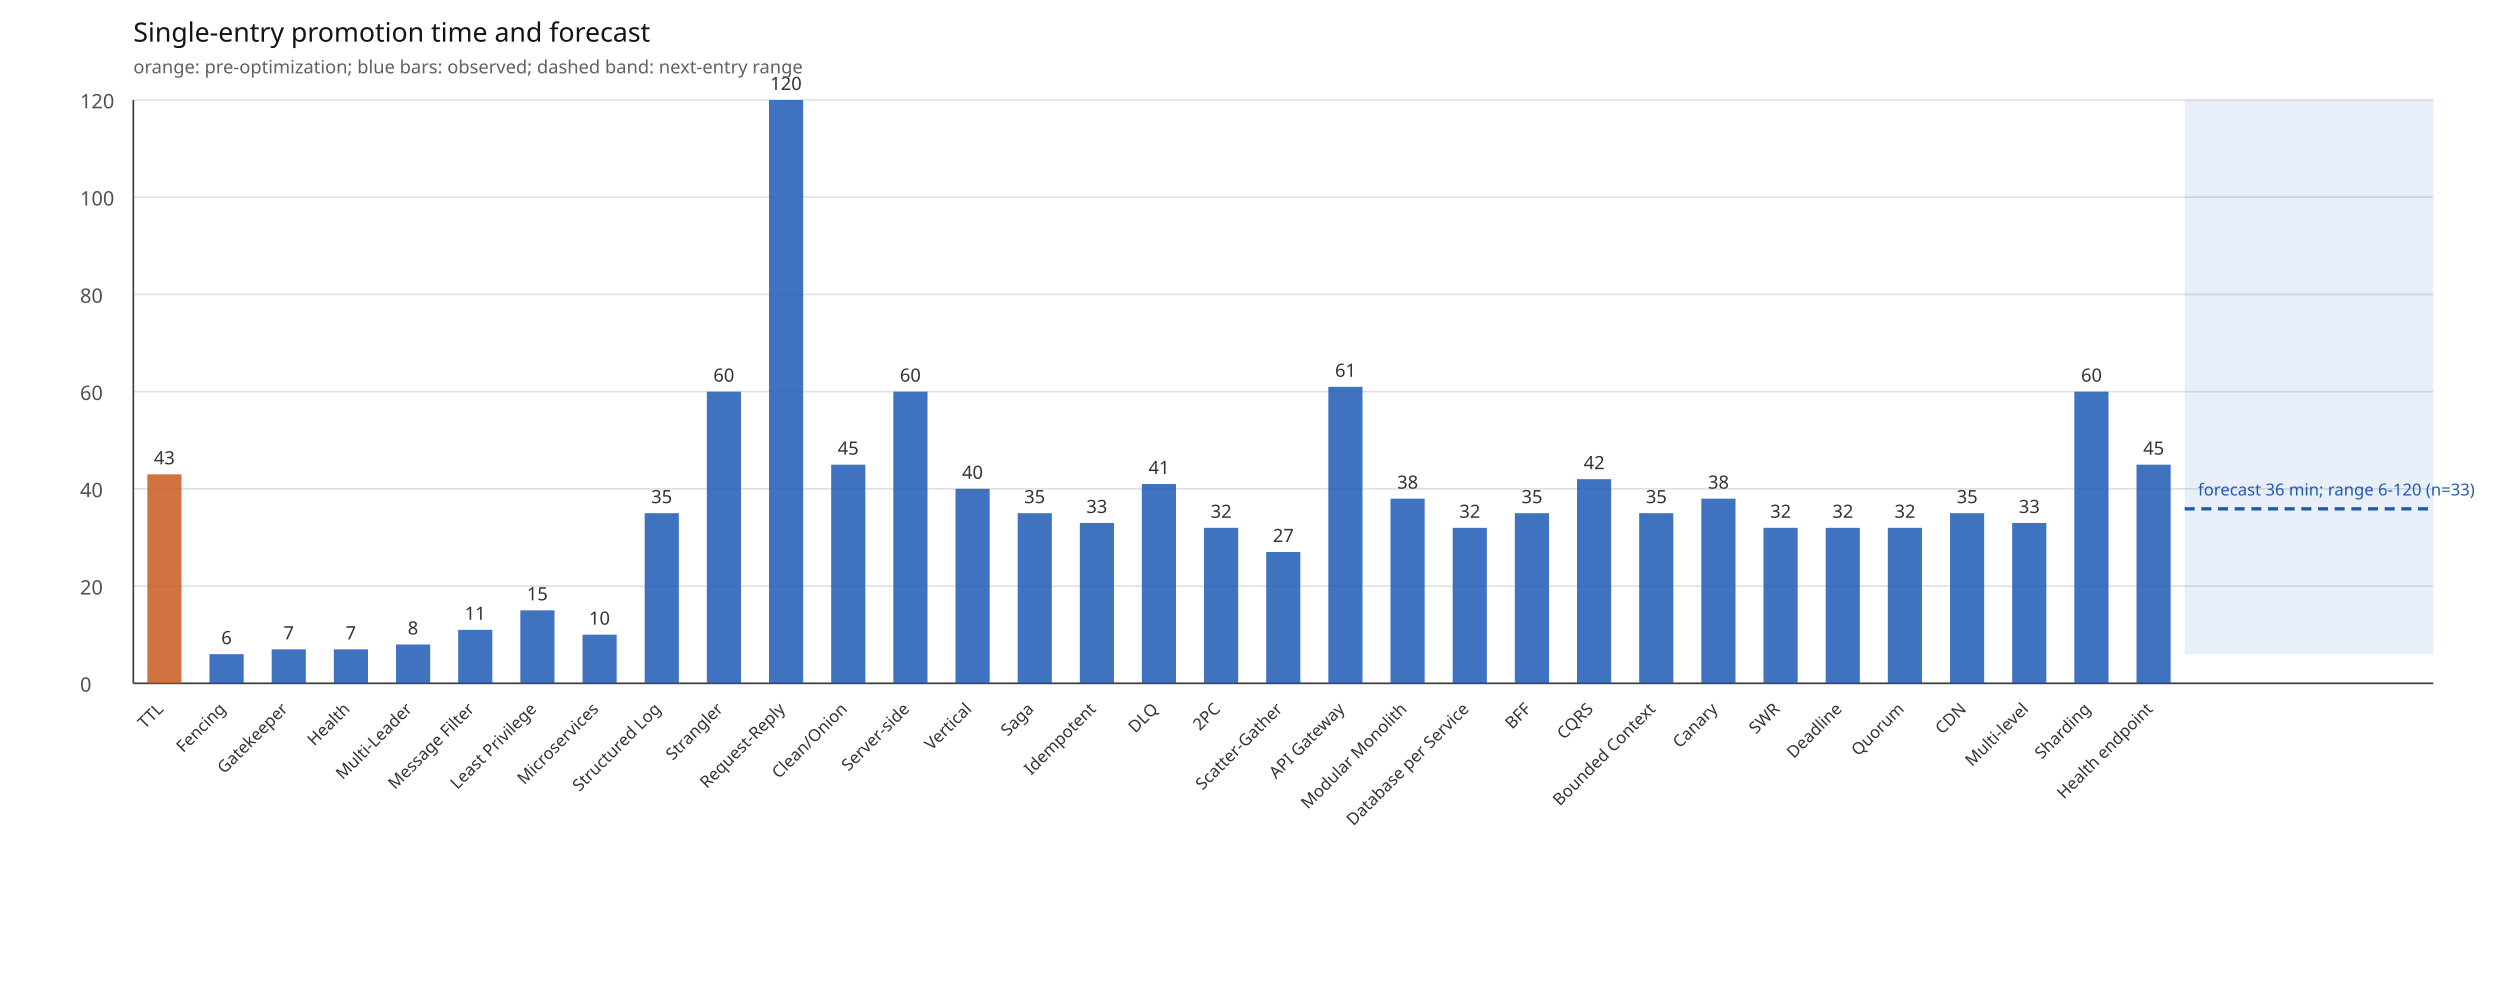
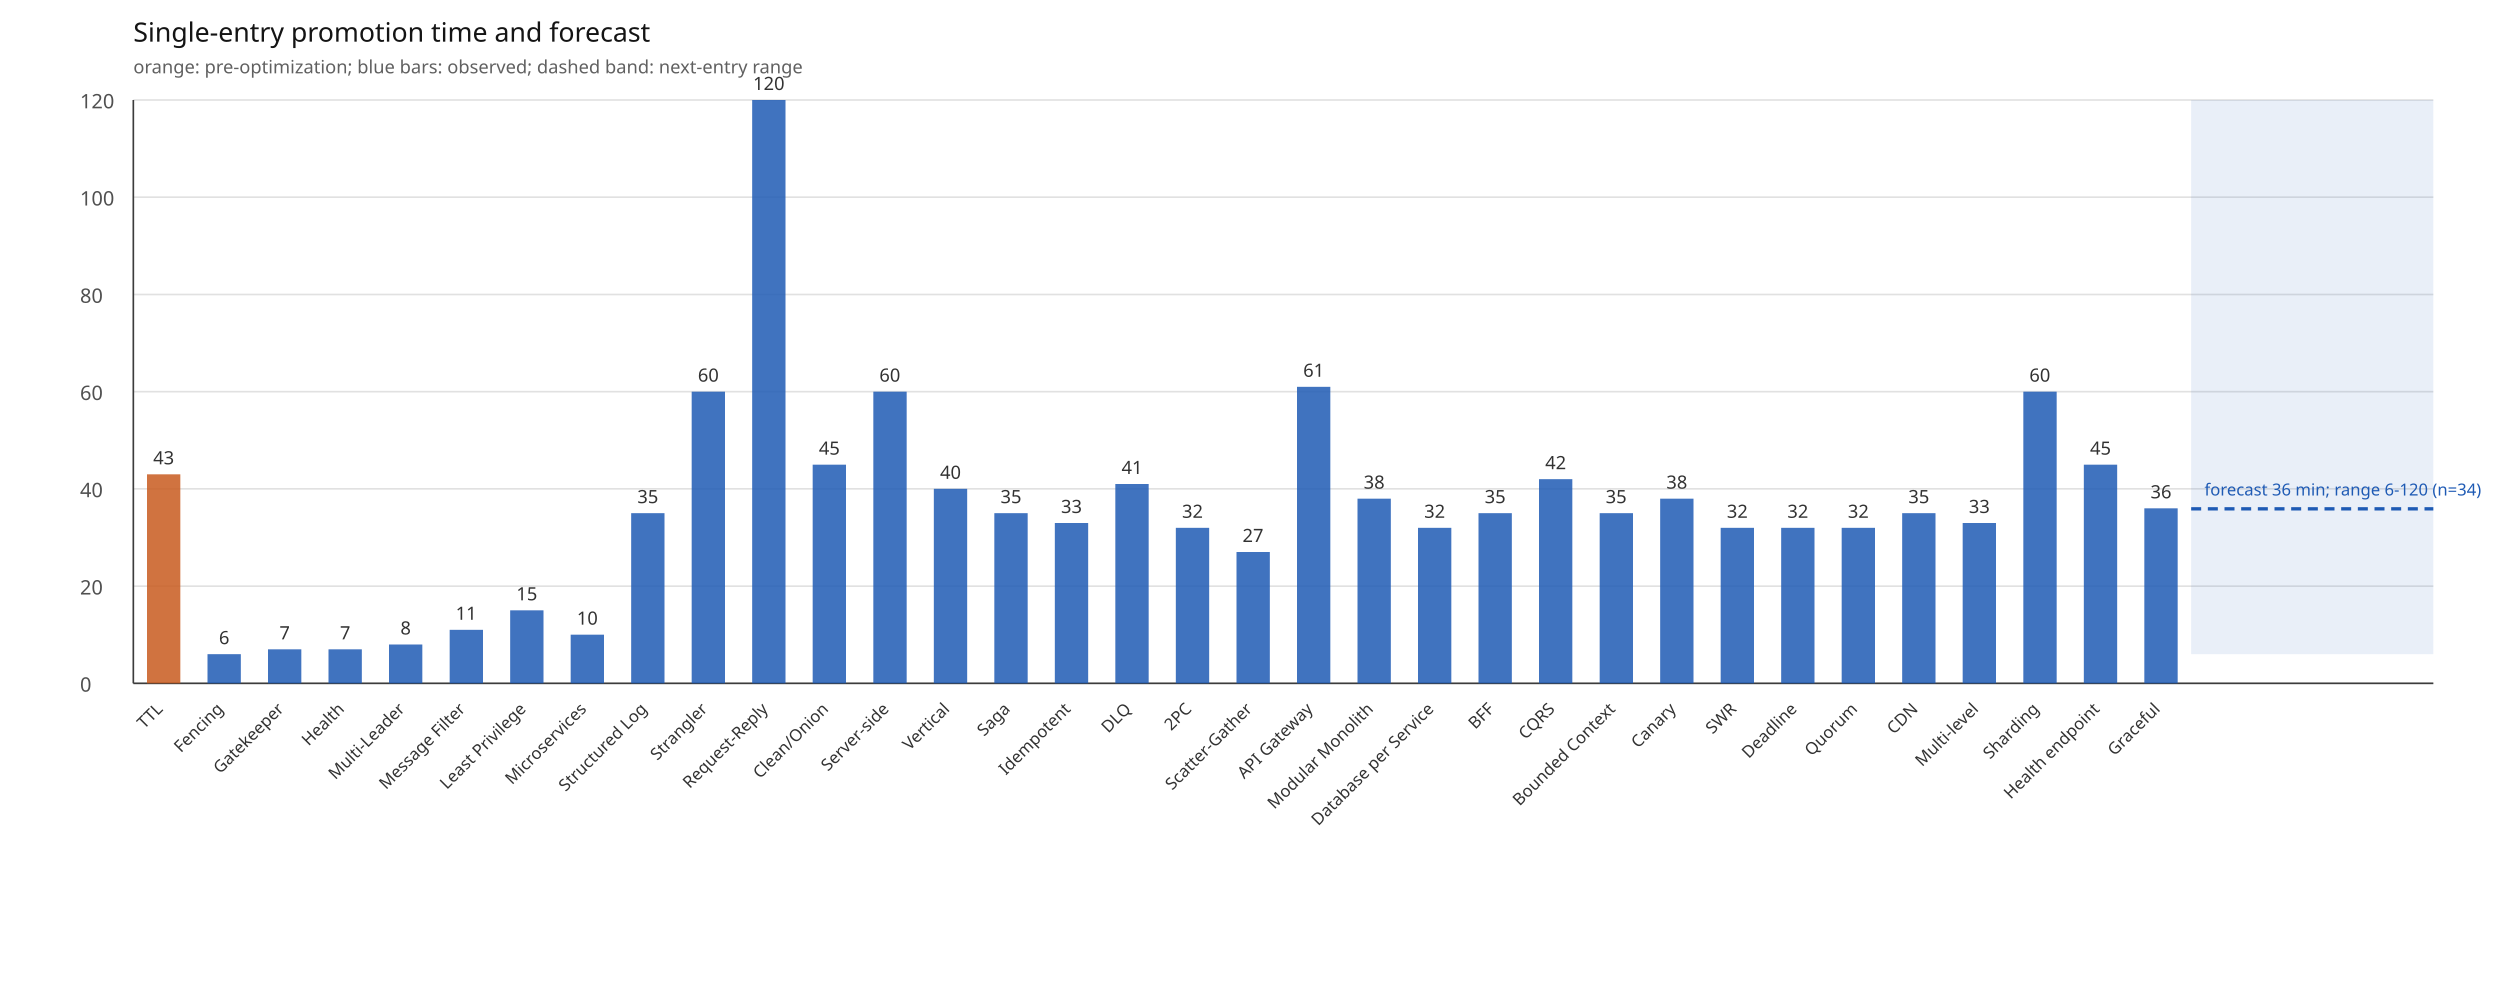
<svg xmlns="http://www.w3.org/2000/svg" width="1500" height="600" viewBox="0 0 1500 600">
  <rect width="100%" height="100%" fill="white" />
  <line x1="80" y1="410.0" x2="1460" y2="410.0" stroke="#e1e1e1" />
  <text x="48" y="415.0" font-family="Verdana" font-size="12" fill="#505050">0</text>
  <line x1="80" y1="351.7" x2="1460" y2="351.7" stroke="#e1e1e1" />
  <text x="48" y="356.7" font-family="Verdana" font-size="12" fill="#505050">20</text>
  <line x1="80" y1="293.3" x2="1460" y2="293.3" stroke="#e1e1e1" />
  <text x="48" y="298.3" font-family="Verdana" font-size="12" fill="#505050">40</text>
  <line x1="80" y1="235.0" x2="1460" y2="235.0" stroke="#e1e1e1" />
  <text x="48" y="240.0" font-family="Verdana" font-size="12" fill="#505050">60</text>
  <line x1="80" y1="176.7" x2="1460" y2="176.7" stroke="#e1e1e1" />
  <text x="48" y="181.7" font-family="Verdana" font-size="12" fill="#505050">80</text>
  <line x1="80" y1="118.3" x2="1460" y2="118.3" stroke="#e1e1e1" />
  <text x="48" y="123.3" font-family="Verdana" font-size="12" fill="#505050">100</text>
  <line x1="80" y1="60.0" x2="1460" y2="60.0" stroke="#e1e1e1" />
  <text x="48" y="65.0" font-family="Verdana" font-size="12" fill="#505050">120</text>
  <line x1="80" y1="60" x2="80" y2="410" stroke="#3c3c3c" />
  <line x1="80" y1="410" x2="1460" y2="410" stroke="#3c3c3c" />
-   <rect x="1310.8" y="60.0" width="149.2" height="332.5" fill="#1e5ab4" opacity="0.10" />
-   <line x1="1310.8" y1="305.3" x2="1460.0" y2="305.3" stroke="#1e5ab4" stroke-width="2" stroke-dasharray="6 4" />
-   <text x="1318.8" y="297.3" font-family="Verdana" font-size="10" fill="#1e5ab4">forecast 36 min; range 6-120 (n=33)</text>
-   <rect x="88.4" y="284.6" width="20.5" height="125.4" fill="#c85a1e" opacity="0.85" />
-   <text x="98.6" y="278.6" text-anchor="middle" font-family="Verdana" font-size="11" fill="#323232">43</text>
-   <text x="98.6" y="426.0" text-anchor="end" transform="rotate(-45 98.6 426.0)" font-family="Verdana" font-size="10" fill="#323232">TTL</text>
-   <rect x="125.7" y="392.5" width="20.5" height="17.5" fill="#1e5ab4" opacity="0.85" />
-   <text x="135.9" y="386.5" text-anchor="middle" font-family="Verdana" font-size="11" fill="#323232">6</text>
-   <text x="135.9" y="426.0" text-anchor="end" transform="rotate(-45 135.9 426.0)" font-family="Verdana" font-size="10" fill="#323232">Fencing</text>
-   <rect x="163.0" y="389.6" width="20.5" height="20.4" fill="#1e5ab4" opacity="0.85" />
-   <text x="173.2" y="383.6" text-anchor="middle" font-family="Verdana" font-size="11" fill="#323232">7</text>
-   <text x="173.2" y="426.0" text-anchor="end" transform="rotate(-45 173.2 426.0)" font-family="Verdana" font-size="10" fill="#323232">Gatekeeper</text>
-   <rect x="200.3" y="389.6" width="20.5" height="20.4" fill="#1e5ab4" opacity="0.85" />
-   <text x="210.5" y="383.6" text-anchor="middle" font-family="Verdana" font-size="11" fill="#323232">7</text>
-   <text x="210.5" y="426.0" text-anchor="end" transform="rotate(-45 210.5 426.0)" font-family="Verdana" font-size="10" fill="#323232">Health</text>
-   <rect x="237.6" y="386.7" width="20.5" height="23.3" fill="#1e5ab4" opacity="0.85" />
-   <text x="247.8" y="380.7" text-anchor="middle" font-family="Verdana" font-size="11" fill="#323232">8</text>
-   <text x="247.8" y="426.0" text-anchor="end" transform="rotate(-45 247.8 426.0)" font-family="Verdana" font-size="10" fill="#323232">Multi-Leader</text>
-   <rect x="274.9" y="377.9" width="20.5" height="32.1" fill="#1e5ab4" opacity="0.85" />
-   <text x="285.1" y="371.9" text-anchor="middle" font-family="Verdana" font-size="11" fill="#323232">11</text>
-   <text x="285.1" y="426.0" text-anchor="end" transform="rotate(-45 285.1 426.0)" font-family="Verdana" font-size="10" fill="#323232">Message Filter</text>
-   <rect x="312.2" y="366.2" width="20.5" height="43.8" fill="#1e5ab4" opacity="0.85" />
-   <text x="322.4" y="360.2" text-anchor="middle" font-family="Verdana" font-size="11" fill="#323232">15</text>
-   <text x="322.4" y="426.0" text-anchor="end" transform="rotate(-45 322.4 426.0)" font-family="Verdana" font-size="10" fill="#323232">Least Privilege</text>
-   <rect x="349.5" y="380.8" width="20.5" height="29.2" fill="#1e5ab4" opacity="0.85" />
-   <text x="359.7" y="374.8" text-anchor="middle" font-family="Verdana" font-size="11" fill="#323232">10</text>
-   <text x="359.7" y="426.0" text-anchor="end" transform="rotate(-45 359.7 426.0)" font-family="Verdana" font-size="10" fill="#323232">Microservices</text>
-   <rect x="386.8" y="307.9" width="20.5" height="102.1" fill="#1e5ab4" opacity="0.85" />
-   <text x="397.0" y="301.9" text-anchor="middle" font-family="Verdana" font-size="11" fill="#323232">35</text>
-   <text x="397.0" y="426.0" text-anchor="end" transform="rotate(-45 397.0 426.0)" font-family="Verdana" font-size="10" fill="#323232">Structured Log</text>
-   <rect x="424.1" y="235.0" width="20.5" height="175.0" fill="#1e5ab4" opacity="0.85" />
-   <text x="434.3" y="229.0" text-anchor="middle" font-family="Verdana" font-size="11" fill="#323232">60</text>
-   <text x="434.3" y="426.0" text-anchor="end" transform="rotate(-45 434.3 426.0)" font-family="Verdana" font-size="10" fill="#323232">Strangler</text>
-   <rect x="461.4" y="60.0" width="20.5" height="350.0" fill="#1e5ab4" opacity="0.85" />
-   <text x="471.6" y="54.0" text-anchor="middle" font-family="Verdana" font-size="11" fill="#323232">120</text>
-   <text x="471.6" y="426.0" text-anchor="end" transform="rotate(-45 471.6 426.0)" font-family="Verdana" font-size="10" fill="#323232">Request-Reply</text>
-   <rect x="498.7" y="278.8" width="20.5" height="131.2" fill="#1e5ab4" opacity="0.85" />
-   <text x="508.9" y="272.8" text-anchor="middle" font-family="Verdana" font-size="11" fill="#323232">45</text>
-   <text x="508.9" y="426.0" text-anchor="end" transform="rotate(-45 508.9 426.0)" font-family="Verdana" font-size="10" fill="#323232">Clean/Onion</text>
-   <rect x="536.0" y="235.0" width="20.5" height="175.0" fill="#1e5ab4" opacity="0.85" />
-   <text x="546.2" y="229.0" text-anchor="middle" font-family="Verdana" font-size="11" fill="#323232">60</text>
-   <text x="546.2" y="426.0" text-anchor="end" transform="rotate(-45 546.2 426.0)" font-family="Verdana" font-size="10" fill="#323232">Server-side</text>
-   <rect x="573.3" y="293.3" width="20.5" height="116.7" fill="#1e5ab4" opacity="0.85" />
-   <text x="583.5" y="287.3" text-anchor="middle" font-family="Verdana" font-size="11" fill="#323232">40</text>
-   <text x="583.5" y="426.0" text-anchor="end" transform="rotate(-45 583.5 426.0)" font-family="Verdana" font-size="10" fill="#323232">Vertical</text>
-   <rect x="610.6" y="307.9" width="20.5" height="102.1" fill="#1e5ab4" opacity="0.85" />
-   <text x="620.8" y="301.9" text-anchor="middle" font-family="Verdana" font-size="11" fill="#323232">35</text>
-   <text x="620.8" y="426.0" text-anchor="end" transform="rotate(-45 620.8 426.0)" font-family="Verdana" font-size="10" fill="#323232">Saga</text>
-   <rect x="647.9" y="313.8" width="20.5" height="96.2" fill="#1e5ab4" opacity="0.85" />
-   <text x="658.1" y="307.8" text-anchor="middle" font-family="Verdana" font-size="11" fill="#323232">33</text>
-   <text x="658.1" y="426.0" text-anchor="end" transform="rotate(-45 658.1 426.0)" font-family="Verdana" font-size="10" fill="#323232">Idempotent</text>
-   <rect x="685.1" y="290.4" width="20.5" height="119.6" fill="#1e5ab4" opacity="0.85" />
-   <text x="695.4" y="284.4" text-anchor="middle" font-family="Verdana" font-size="11" fill="#323232">41</text>
-   <text x="695.4" y="426.0" text-anchor="end" transform="rotate(-45 695.4 426.0)" font-family="Verdana" font-size="10" fill="#323232">DLQ</text>
-   <rect x="722.4" y="316.7" width="20.5" height="93.3" fill="#1e5ab4" opacity="0.85" />
-   <text x="732.7" y="310.7" text-anchor="middle" font-family="Verdana" font-size="11" fill="#323232">32</text>
-   <text x="732.7" y="426.0" text-anchor="end" transform="rotate(-45 732.7 426.0)" font-family="Verdana" font-size="10" fill="#323232">2PC</text>
-   <rect x="759.7" y="331.2" width="20.5" height="78.8" fill="#1e5ab4" opacity="0.85" />
-   <text x="770.0" y="325.2" text-anchor="middle" font-family="Verdana" font-size="11" fill="#323232">27</text>
-   <text x="770.0" y="426.0" text-anchor="end" transform="rotate(-45 770.0 426.0)" font-family="Verdana" font-size="10" fill="#323232">Scatter-Gather</text>
-   <rect x="797.0" y="232.1" width="20.5" height="177.9" fill="#1e5ab4" opacity="0.85" />
-   <text x="807.3" y="226.1" text-anchor="middle" font-family="Verdana" font-size="11" fill="#323232">61</text>
-   <text x="807.3" y="426.0" text-anchor="end" transform="rotate(-45 807.3 426.0)" font-family="Verdana" font-size="10" fill="#323232">API Gateway</text>
-   <rect x="834.3" y="299.2" width="20.5" height="110.8" fill="#1e5ab4" opacity="0.85" />
-   <text x="844.6" y="293.2" text-anchor="middle" font-family="Verdana" font-size="11" fill="#323232">38</text>
-   <text x="844.6" y="426.0" text-anchor="end" transform="rotate(-45 844.6 426.0)" font-family="Verdana" font-size="10" fill="#323232">Modular Monolith</text>
-   <rect x="871.6" y="316.7" width="20.5" height="93.3" fill="#1e5ab4" opacity="0.85" />
-   <text x="881.9" y="310.7" text-anchor="middle" font-family="Verdana" font-size="11" fill="#323232">32</text>
-   <text x="881.9" y="426.0" text-anchor="end" transform="rotate(-45 881.9 426.0)" font-family="Verdana" font-size="10" fill="#323232">Database per Service</text>
-   <rect x="908.9" y="307.9" width="20.5" height="102.1" fill="#1e5ab4" opacity="0.85" />
-   <text x="919.2" y="301.9" text-anchor="middle" font-family="Verdana" font-size="11" fill="#323232">35</text>
-   <text x="919.2" y="426.0" text-anchor="end" transform="rotate(-45 919.2 426.0)" font-family="Verdana" font-size="10" fill="#323232">BFF</text>
-   <rect x="946.2" y="287.5" width="20.5" height="122.5" fill="#1e5ab4" opacity="0.85" />
-   <text x="956.5" y="281.5" text-anchor="middle" font-family="Verdana" font-size="11" fill="#323232">42</text>
-   <text x="956.5" y="426.0" text-anchor="end" transform="rotate(-45 956.5 426.0)" font-family="Verdana" font-size="10" fill="#323232">CQRS</text>
-   <rect x="983.5" y="307.9" width="20.5" height="102.1" fill="#1e5ab4" opacity="0.85" />
-   <text x="993.8" y="301.9" text-anchor="middle" font-family="Verdana" font-size="11" fill="#323232">35</text>
-   <text x="993.8" y="426.0" text-anchor="end" transform="rotate(-45 993.8 426.0)" font-family="Verdana" font-size="10" fill="#323232">Bounded Context</text>
-   <rect x="1020.8" y="299.2" width="20.5" height="110.8" fill="#1e5ab4" opacity="0.85" />
-   <text x="1031.1" y="293.2" text-anchor="middle" font-family="Verdana" font-size="11" fill="#323232">38</text>
-   <text x="1031.1" y="426.0" text-anchor="end" transform="rotate(-45 1031.1 426.0)" font-family="Verdana" font-size="10" fill="#323232">Canary</text>
-   <rect x="1058.1" y="316.7" width="20.5" height="93.3" fill="#1e5ab4" opacity="0.85" />
-   <text x="1068.4" y="310.7" text-anchor="middle" font-family="Verdana" font-size="11" fill="#323232">32</text>
-   <text x="1068.4" y="426.0" text-anchor="end" transform="rotate(-45 1068.4 426.0)" font-family="Verdana" font-size="10" fill="#323232">SWR</text>
-   <rect x="1095.4" y="316.7" width="20.5" height="93.3" fill="#1e5ab4" opacity="0.85" />
-   <text x="1105.7" y="310.7" text-anchor="middle" font-family="Verdana" font-size="11" fill="#323232">32</text>
-   <text x="1105.7" y="426.0" text-anchor="end" transform="rotate(-45 1105.7 426.0)" font-family="Verdana" font-size="10" fill="#323232">Deadline</text>
-   <rect x="1132.7" y="316.7" width="20.5" height="93.3" fill="#1e5ab4" opacity="0.85" />
-   <text x="1143.0" y="310.7" text-anchor="middle" font-family="Verdana" font-size="11" fill="#323232">32</text>
-   <text x="1143.0" y="426.0" text-anchor="end" transform="rotate(-45 1143.0 426.0)" font-family="Verdana" font-size="10" fill="#323232">Quorum</text>
-   <rect x="1170.0" y="307.9" width="20.5" height="102.1" fill="#1e5ab4" opacity="0.85" />
-   <text x="1180.3" y="301.9" text-anchor="middle" font-family="Verdana" font-size="11" fill="#323232">35</text>
-   <text x="1180.3" y="426.0" text-anchor="end" transform="rotate(-45 1180.3 426.0)" font-family="Verdana" font-size="10" fill="#323232">CDN</text>
-   <rect x="1207.3" y="313.8" width="20.5" height="96.2" fill="#1e5ab4" opacity="0.85" />
-   <text x="1217.6" y="307.8" text-anchor="middle" font-family="Verdana" font-size="11" fill="#323232">33</text>
-   <text x="1217.6" y="426.0" text-anchor="end" transform="rotate(-45 1217.6 426.0)" font-family="Verdana" font-size="10" fill="#323232">Multi-level</text>
-   <rect x="1244.6" y="235.0" width="20.5" height="175.0" fill="#1e5ab4" opacity="0.85" />
-   <text x="1254.9" y="229.0" text-anchor="middle" font-family="Verdana" font-size="11" fill="#323232">60</text>
-   <text x="1254.9" y="426.0" text-anchor="end" transform="rotate(-45 1254.9 426.0)" font-family="Verdana" font-size="10" fill="#323232">Sharding</text>
-   <rect x="1281.9" y="278.8" width="20.5" height="131.2" fill="#1e5ab4" opacity="0.85" />
-   <text x="1292.2" y="272.8" text-anchor="middle" font-family="Verdana" font-size="11" fill="#323232">45</text>
-   <text x="1292.2" y="426.0" text-anchor="end" transform="rotate(-45 1292.2 426.0)" font-family="Verdana" font-size="10" fill="#323232">Health endpoint</text>
+   <rect x="1314.7" y="60.0" width="145.3" height="332.5" fill="#1e5ab4" opacity="0.10" />
+   <line x1="1314.7" y1="305.3" x2="1460.0" y2="305.3" stroke="#1e5ab4" stroke-width="2" stroke-dasharray="6 4" />
+   <text x="1322.7" y="297.3" font-family="Verdana" font-size="10" fill="#1e5ab4">forecast 36 min; range 6-120 (n=34)</text>
+   <rect x="88.2" y="284.6" width="20.0" height="125.4" fill="#c85a1e" opacity="0.85" />
+   <text x="98.2" y="278.6" text-anchor="middle" font-family="Verdana" font-size="11" fill="#323232">43</text>
+   <text x="98.2" y="426.0" text-anchor="end" transform="rotate(-45 98.2 426.0)" font-family="Verdana" font-size="10" fill="#323232">TTL</text>
+   <rect x="124.5" y="392.5" width="20.0" height="17.5" fill="#1e5ab4" opacity="0.85" />
+   <text x="134.5" y="386.5" text-anchor="middle" font-family="Verdana" font-size="11" fill="#323232">6</text>
+   <text x="134.5" y="426.0" text-anchor="end" transform="rotate(-45 134.5 426.0)" font-family="Verdana" font-size="10" fill="#323232">Fencing</text>
+   <rect x="160.8" y="389.6" width="20.0" height="20.4" fill="#1e5ab4" opacity="0.85" />
+   <text x="170.8" y="383.6" text-anchor="middle" font-family="Verdana" font-size="11" fill="#323232">7</text>
+   <text x="170.8" y="426.0" text-anchor="end" transform="rotate(-45 170.8 426.0)" font-family="Verdana" font-size="10" fill="#323232">Gatekeeper</text>
+   <rect x="197.1" y="389.6" width="20.0" height="20.4" fill="#1e5ab4" opacity="0.85" />
+   <text x="207.1" y="383.6" text-anchor="middle" font-family="Verdana" font-size="11" fill="#323232">7</text>
+   <text x="207.1" y="426.0" text-anchor="end" transform="rotate(-45 207.1 426.0)" font-family="Verdana" font-size="10" fill="#323232">Health</text>
+   <rect x="233.4" y="386.7" width="20.0" height="23.3" fill="#1e5ab4" opacity="0.85" />
+   <text x="243.4" y="380.7" text-anchor="middle" font-family="Verdana" font-size="11" fill="#323232">8</text>
+   <text x="243.4" y="426.0" text-anchor="end" transform="rotate(-45 243.4 426.0)" font-family="Verdana" font-size="10" fill="#323232">Multi-Leader</text>
+   <rect x="269.8" y="377.9" width="20.0" height="32.1" fill="#1e5ab4" opacity="0.85" />
+   <text x="279.7" y="371.9" text-anchor="middle" font-family="Verdana" font-size="11" fill="#323232">11</text>
+   <text x="279.7" y="426.0" text-anchor="end" transform="rotate(-45 279.7 426.0)" font-family="Verdana" font-size="10" fill="#323232">Message Filter</text>
+   <rect x="306.1" y="366.2" width="20.0" height="43.8" fill="#1e5ab4" opacity="0.85" />
+   <text x="316.1" y="360.2" text-anchor="middle" font-family="Verdana" font-size="11" fill="#323232">15</text>
+   <text x="316.1" y="426.0" text-anchor="end" transform="rotate(-45 316.1 426.0)" font-family="Verdana" font-size="10" fill="#323232">Least Privilege</text>
+   <rect x="342.4" y="380.8" width="20.0" height="29.2" fill="#1e5ab4" opacity="0.85" />
+   <text x="352.4" y="374.8" text-anchor="middle" font-family="Verdana" font-size="11" fill="#323232">10</text>
+   <text x="352.4" y="426.0" text-anchor="end" transform="rotate(-45 352.4 426.0)" font-family="Verdana" font-size="10" fill="#323232">Microservices</text>
+   <rect x="378.7" y="307.9" width="20.0" height="102.1" fill="#1e5ab4" opacity="0.85" />
+   <text x="388.7" y="301.9" text-anchor="middle" font-family="Verdana" font-size="11" fill="#323232">35</text>
+   <text x="388.7" y="426.0" text-anchor="end" transform="rotate(-45 388.7 426.0)" font-family="Verdana" font-size="10" fill="#323232">Structured Log</text>
+   <rect x="415.0" y="235.0" width="20.0" height="175.0" fill="#1e5ab4" opacity="0.85" />
+   <text x="425.0" y="229.0" text-anchor="middle" font-family="Verdana" font-size="11" fill="#323232">60</text>
+   <text x="425.0" y="426.0" text-anchor="end" transform="rotate(-45 425.0 426.0)" font-family="Verdana" font-size="10" fill="#323232">Strangler</text>
+   <rect x="451.3" y="60.0" width="20.0" height="350.0" fill="#1e5ab4" opacity="0.85" />
+   <text x="461.3" y="54.0" text-anchor="middle" font-family="Verdana" font-size="11" fill="#323232">120</text>
+   <text x="461.3" y="426.0" text-anchor="end" transform="rotate(-45 461.3 426.0)" font-family="Verdana" font-size="10" fill="#323232">Request-Reply</text>
+   <rect x="487.6" y="278.8" width="20.0" height="131.2" fill="#1e5ab4" opacity="0.85" />
+   <text x="497.6" y="272.8" text-anchor="middle" font-family="Verdana" font-size="11" fill="#323232">45</text>
+   <text x="497.6" y="426.0" text-anchor="end" transform="rotate(-45 497.6 426.0)" font-family="Verdana" font-size="10" fill="#323232">Clean/Onion</text>
+   <rect x="524.0" y="235.0" width="20.0" height="175.0" fill="#1e5ab4" opacity="0.85" />
+   <text x="533.9" y="229.0" text-anchor="middle" font-family="Verdana" font-size="11" fill="#323232">60</text>
+   <text x="533.9" y="426.0" text-anchor="end" transform="rotate(-45 533.9 426.0)" font-family="Verdana" font-size="10" fill="#323232">Server-side</text>
+   <rect x="560.3" y="293.3" width="20.0" height="116.7" fill="#1e5ab4" opacity="0.85" />
+   <text x="570.3" y="287.3" text-anchor="middle" font-family="Verdana" font-size="11" fill="#323232">40</text>
+   <text x="570.3" y="426.0" text-anchor="end" transform="rotate(-45 570.3 426.0)" font-family="Verdana" font-size="10" fill="#323232">Vertical</text>
+   <rect x="596.6" y="307.9" width="20.0" height="102.1" fill="#1e5ab4" opacity="0.85" />
+   <text x="606.6" y="301.9" text-anchor="middle" font-family="Verdana" font-size="11" fill="#323232">35</text>
+   <text x="606.6" y="426.0" text-anchor="end" transform="rotate(-45 606.6 426.0)" font-family="Verdana" font-size="10" fill="#323232">Saga</text>
+   <rect x="632.9" y="313.8" width="20.0" height="96.2" fill="#1e5ab4" opacity="0.85" />
+   <text x="642.9" y="307.8" text-anchor="middle" font-family="Verdana" font-size="11" fill="#323232">33</text>
+   <text x="642.9" y="426.0" text-anchor="end" transform="rotate(-45 642.9 426.0)" font-family="Verdana" font-size="10" fill="#323232">Idempotent</text>
+   <rect x="669.2" y="290.4" width="20.0" height="119.6" fill="#1e5ab4" opacity="0.85" />
+   <text x="679.2" y="284.4" text-anchor="middle" font-family="Verdana" font-size="11" fill="#323232">41</text>
+   <text x="679.2" y="426.0" text-anchor="end" transform="rotate(-45 679.2 426.0)" font-family="Verdana" font-size="10" fill="#323232">DLQ</text>
+   <rect x="705.5" y="316.7" width="20.0" height="93.3" fill="#1e5ab4" opacity="0.85" />
+   <text x="715.5" y="310.7" text-anchor="middle" font-family="Verdana" font-size="11" fill="#323232">32</text>
+   <text x="715.5" y="426.0" text-anchor="end" transform="rotate(-45 715.5 426.0)" font-family="Verdana" font-size="10" fill="#323232">2PC</text>
+   <rect x="741.9" y="331.2" width="20.0" height="78.8" fill="#1e5ab4" opacity="0.85" />
+   <text x="751.8" y="325.2" text-anchor="middle" font-family="Verdana" font-size="11" fill="#323232">27</text>
+   <text x="751.8" y="426.0" text-anchor="end" transform="rotate(-45 751.8 426.0)" font-family="Verdana" font-size="10" fill="#323232">Scatter-Gather</text>
+   <rect x="778.2" y="232.1" width="20.0" height="177.9" fill="#1e5ab4" opacity="0.85" />
+   <text x="788.2" y="226.1" text-anchor="middle" font-family="Verdana" font-size="11" fill="#323232">61</text>
+   <text x="788.2" y="426.0" text-anchor="end" transform="rotate(-45 788.2 426.0)" font-family="Verdana" font-size="10" fill="#323232">API Gateway</text>
+   <rect x="814.5" y="299.2" width="20.0" height="110.8" fill="#1e5ab4" opacity="0.85" />
+   <text x="824.5" y="293.2" text-anchor="middle" font-family="Verdana" font-size="11" fill="#323232">38</text>
+   <text x="824.5" y="426.0" text-anchor="end" transform="rotate(-45 824.5 426.0)" font-family="Verdana" font-size="10" fill="#323232">Modular Monolith</text>
+   <rect x="850.8" y="316.7" width="20.0" height="93.3" fill="#1e5ab4" opacity="0.85" />
+   <text x="860.8" y="310.7" text-anchor="middle" font-family="Verdana" font-size="11" fill="#323232">32</text>
+   <text x="860.8" y="426.0" text-anchor="end" transform="rotate(-45 860.8 426.0)" font-family="Verdana" font-size="10" fill="#323232">Database per Service</text>
+   <rect x="887.1" y="307.9" width="20.0" height="102.1" fill="#1e5ab4" opacity="0.85" />
+   <text x="897.1" y="301.9" text-anchor="middle" font-family="Verdana" font-size="11" fill="#323232">35</text>
+   <text x="897.1" y="426.0" text-anchor="end" transform="rotate(-45 897.1 426.0)" font-family="Verdana" font-size="10" fill="#323232">BFF</text>
+   <rect x="923.4" y="287.5" width="20.0" height="122.5" fill="#1e5ab4" opacity="0.85" />
+   <text x="933.4" y="281.5" text-anchor="middle" font-family="Verdana" font-size="11" fill="#323232">42</text>
+   <text x="933.4" y="426.0" text-anchor="end" transform="rotate(-45 933.4 426.0)" font-family="Verdana" font-size="10" fill="#323232">CQRS</text>
+   <rect x="959.8" y="307.9" width="20.0" height="102.1" fill="#1e5ab4" opacity="0.85" />
+   <text x="969.7" y="301.9" text-anchor="middle" font-family="Verdana" font-size="11" fill="#323232">35</text>
+   <text x="969.7" y="426.0" text-anchor="end" transform="rotate(-45 969.7 426.0)" font-family="Verdana" font-size="10" fill="#323232">Bounded Context</text>
+   <rect x="996.1" y="299.2" width="20.0" height="110.8" fill="#1e5ab4" opacity="0.85" />
+   <text x="1006.1" y="293.2" text-anchor="middle" font-family="Verdana" font-size="11" fill="#323232">38</text>
+   <text x="1006.1" y="426.0" text-anchor="end" transform="rotate(-45 1006.1 426.0)" font-family="Verdana" font-size="10" fill="#323232">Canary</text>
+   <rect x="1032.4" y="316.7" width="20.0" height="93.3" fill="#1e5ab4" opacity="0.85" />
+   <text x="1042.4" y="310.7" text-anchor="middle" font-family="Verdana" font-size="11" fill="#323232">32</text>
+   <text x="1042.4" y="426.0" text-anchor="end" transform="rotate(-45 1042.4 426.0)" font-family="Verdana" font-size="10" fill="#323232">SWR</text>
+   <rect x="1068.7" y="316.7" width="20.0" height="93.3" fill="#1e5ab4" opacity="0.85" />
+   <text x="1078.7" y="310.7" text-anchor="middle" font-family="Verdana" font-size="11" fill="#323232">32</text>
+   <text x="1078.7" y="426.0" text-anchor="end" transform="rotate(-45 1078.7 426.0)" font-family="Verdana" font-size="10" fill="#323232">Deadline</text>
+   <rect x="1105.0" y="316.7" width="20.0" height="93.3" fill="#1e5ab4" opacity="0.85" />
+   <text x="1115.0" y="310.7" text-anchor="middle" font-family="Verdana" font-size="11" fill="#323232">32</text>
+   <text x="1115.0" y="426.0" text-anchor="end" transform="rotate(-45 1115.0 426.0)" font-family="Verdana" font-size="10" fill="#323232">Quorum</text>
+   <rect x="1141.3" y="307.9" width="20.0" height="102.1" fill="#1e5ab4" opacity="0.85" />
+   <text x="1151.3" y="301.9" text-anchor="middle" font-family="Verdana" font-size="11" fill="#323232">35</text>
+   <text x="1151.3" y="426.0" text-anchor="end" transform="rotate(-45 1151.3 426.0)" font-family="Verdana" font-size="10" fill="#323232">CDN</text>
+   <rect x="1177.6" y="313.8" width="20.0" height="96.2" fill="#1e5ab4" opacity="0.85" />
+   <text x="1187.6" y="307.8" text-anchor="middle" font-family="Verdana" font-size="11" fill="#323232">33</text>
+   <text x="1187.6" y="426.0" text-anchor="end" transform="rotate(-45 1187.6 426.0)" font-family="Verdana" font-size="10" fill="#323232">Multi-level</text>
+   <rect x="1214.0" y="235.0" width="20.0" height="175.0" fill="#1e5ab4" opacity="0.85" />
+   <text x="1223.9" y="229.0" text-anchor="middle" font-family="Verdana" font-size="11" fill="#323232">60</text>
+   <text x="1223.9" y="426.0" text-anchor="end" transform="rotate(-45 1223.9 426.0)" font-family="Verdana" font-size="10" fill="#323232">Sharding</text>
+   <rect x="1250.3" y="278.8" width="20.0" height="131.2" fill="#1e5ab4" opacity="0.85" />
+   <text x="1260.3" y="272.8" text-anchor="middle" font-family="Verdana" font-size="11" fill="#323232">45</text>
+   <text x="1260.3" y="426.0" text-anchor="end" transform="rotate(-45 1260.3 426.0)" font-family="Verdana" font-size="10" fill="#323232">Health endpoint</text>
+   <rect x="1286.6" y="305.0" width="20.0" height="105.0" fill="#1e5ab4" opacity="0.85" />
+   <text x="1296.6" y="299.0" text-anchor="middle" font-family="Verdana" font-size="11" fill="#323232">36</text>
+   <text x="1296.6" y="426.0" text-anchor="end" transform="rotate(-45 1296.6 426.0)" font-family="Verdana" font-size="10" fill="#323232">Graceful</text>
  <text x="80" y="25" font-family="Verdana" font-size="16" fill="#141414">Single-entry promotion time and forecast</text>
  <text x="80" y="44" font-family="Verdana" font-size="11" fill="#606060">orange: pre-optimization; blue bars: observed; dashed band: next-entry range</text>
</svg>
